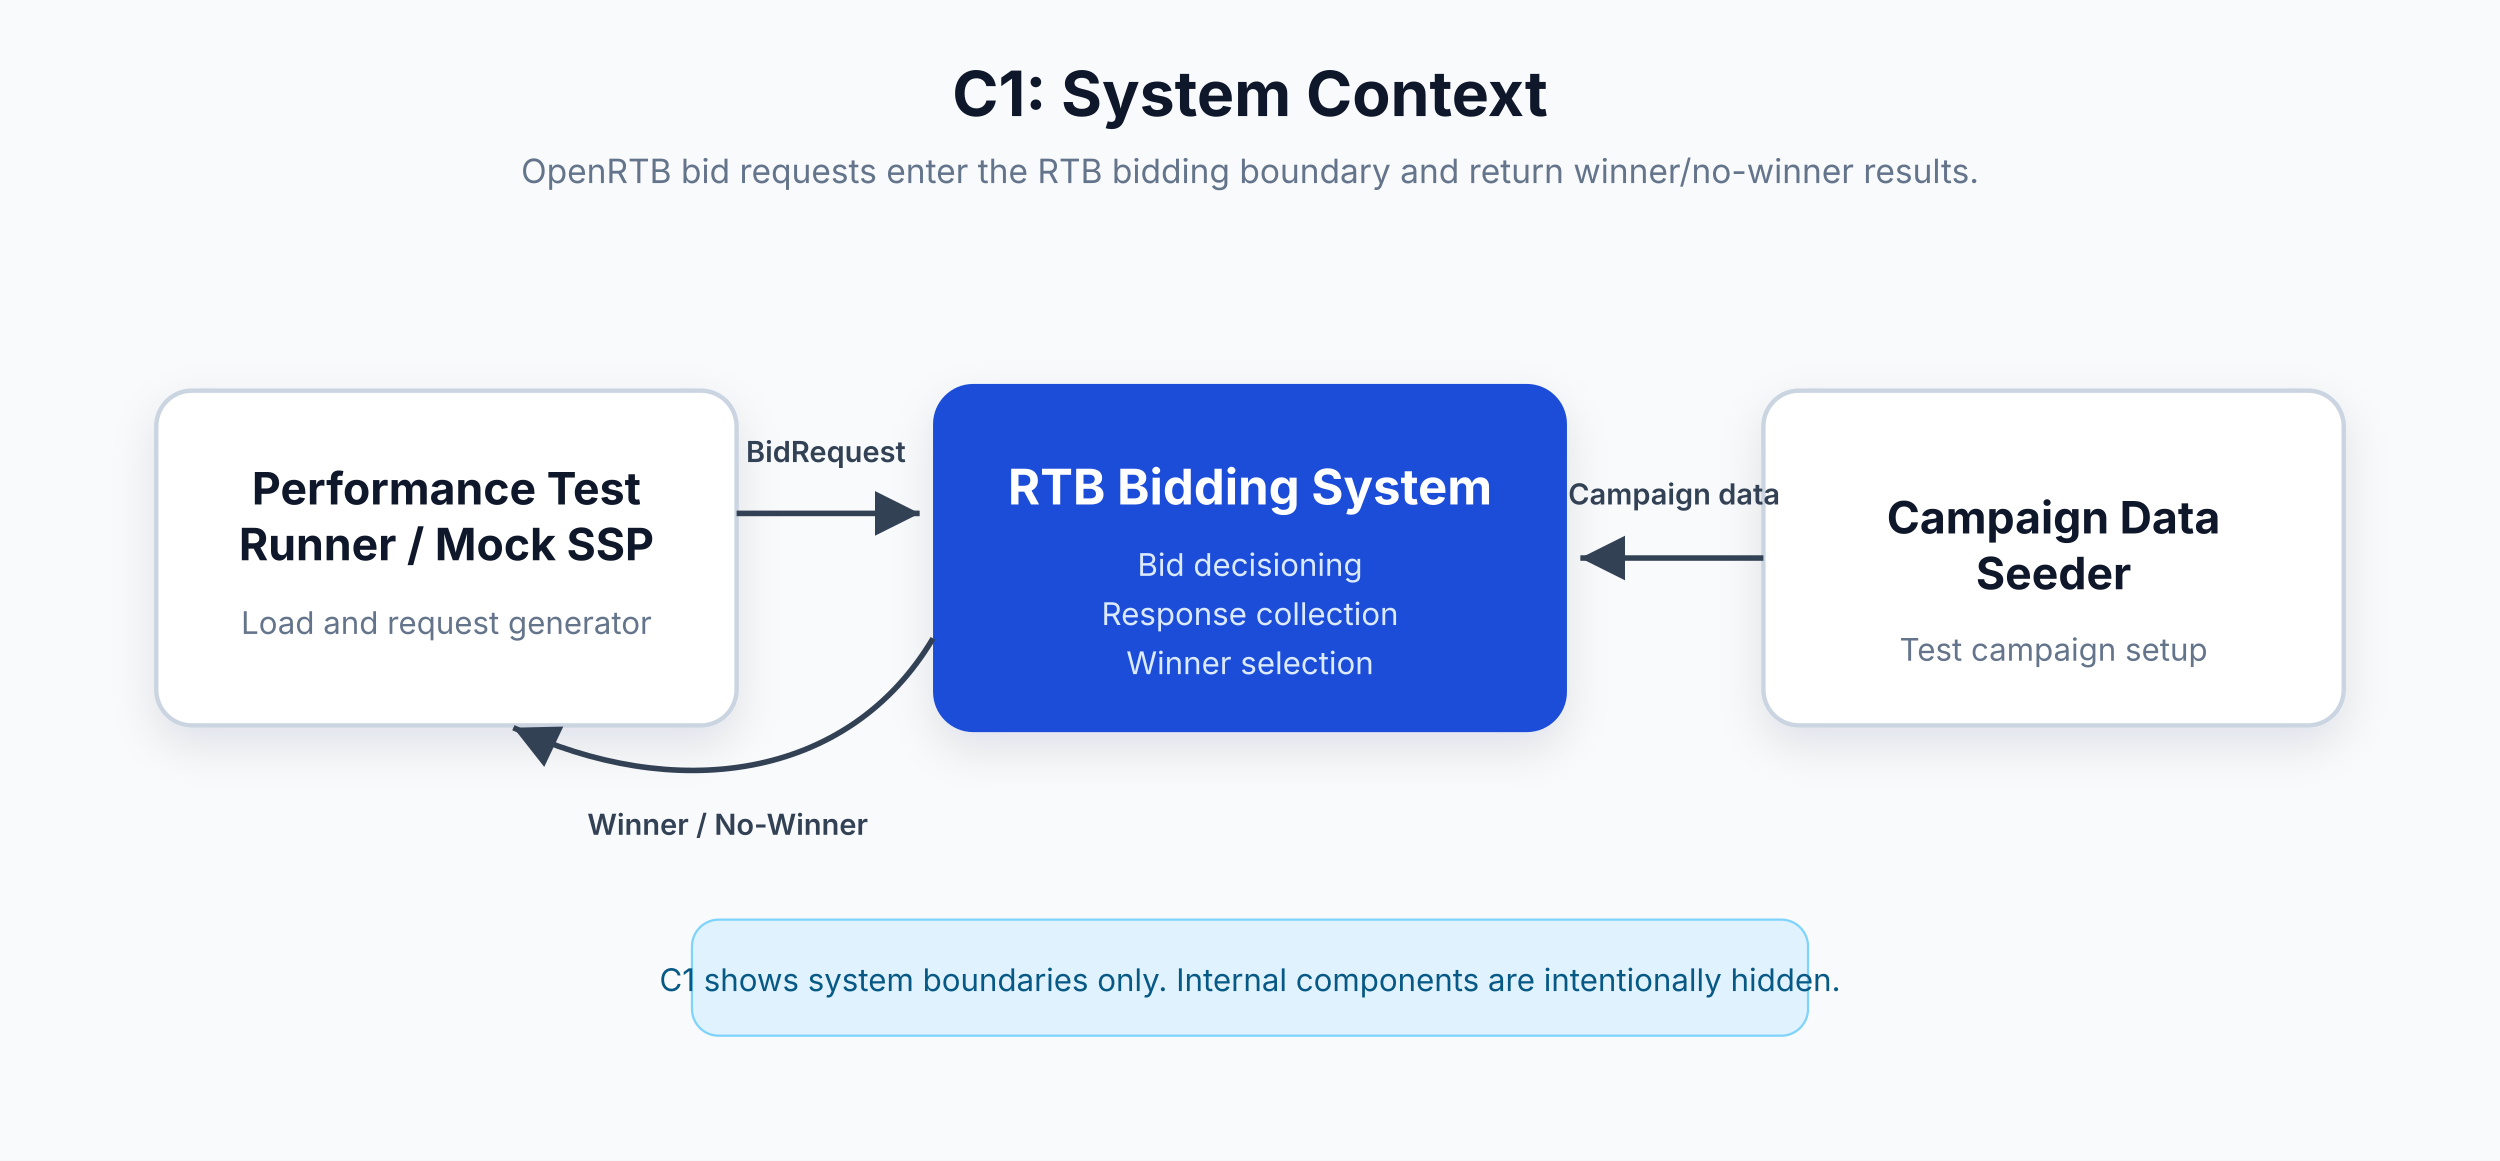
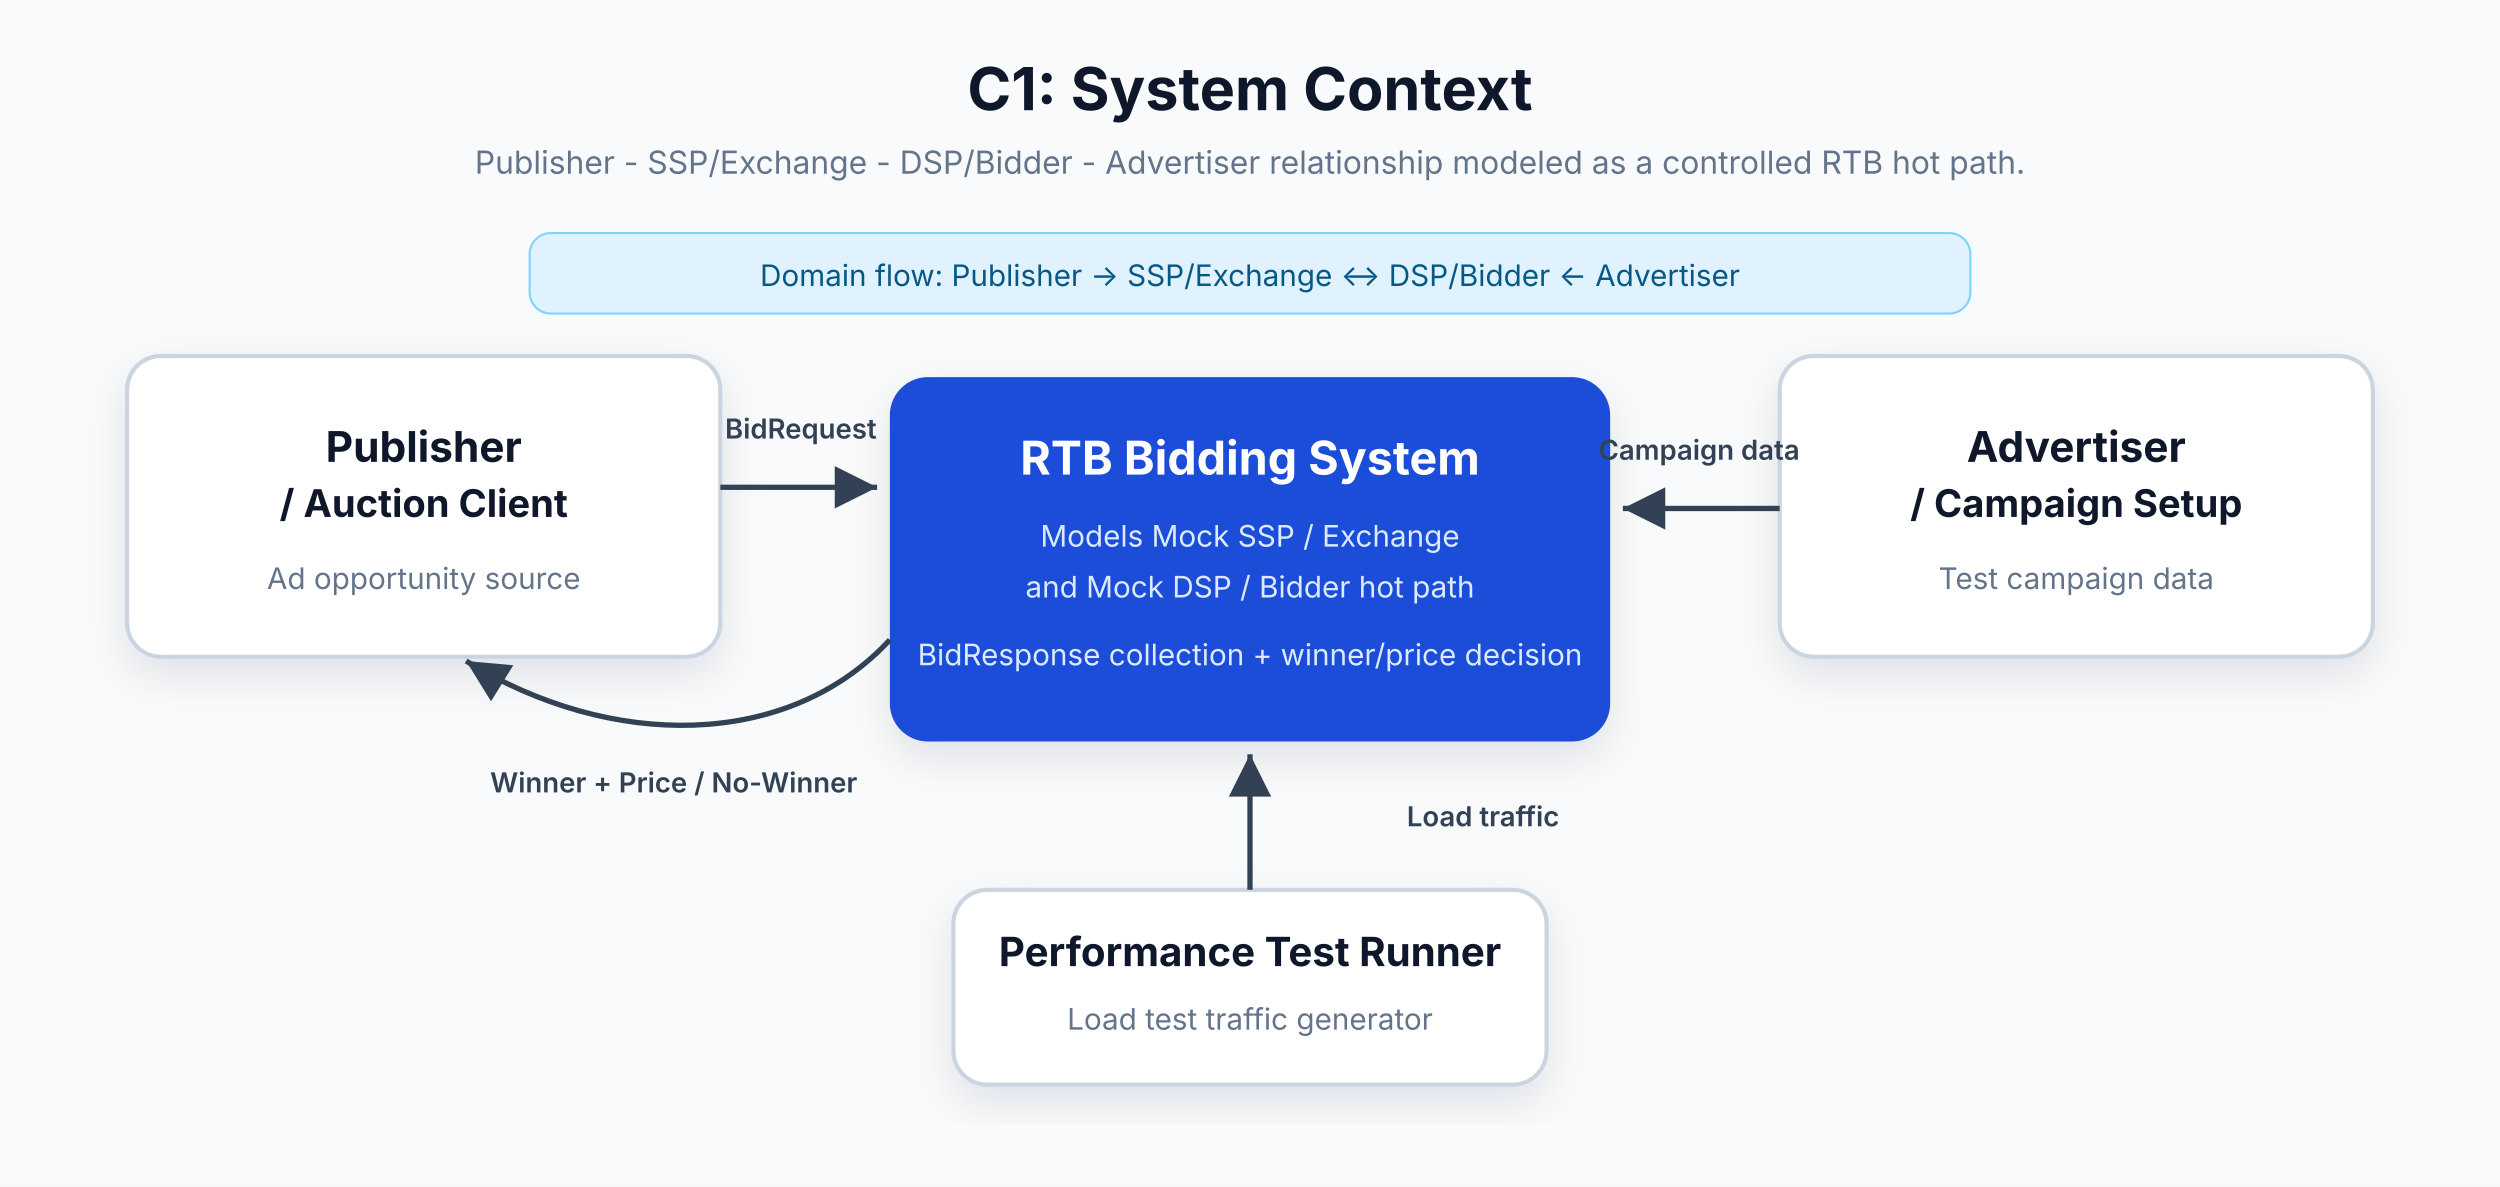
- <svg xmlns="http://www.w3.org/2000/svg" width="1120" height="520" viewBox="0 0 1120 520" role="img" aria-labelledby="title desc">
+ <svg xmlns="http://www.w3.org/2000/svg" width="1180" height="560" viewBox="0 0 1180 560" role="img" aria-labelledby="title desc">
  <defs>
    <marker id="arrow" markerWidth="12" markerHeight="12" refX="10" refY="6" orient="auto" markerUnits="strokeWidth">
      <path d="M2,2 L10,6 L2,10 Z" fill="#334155" />
    </marker>
    <filter id="shadow" x="-20%" y="-20%" width="140%" height="140%">
      <feDropShadow dx="0" dy="8" stdDeviation="10" flood-color="#0f172a" flood-opacity="0.10" />
    </filter>
  </defs>
-   <rect width="1120" height="520" fill="#f8fafc" />
-   <text x="560" y="52" text-anchor="middle" font-family="Inter, Arial, sans-serif" font-size="28" font-weight="700" fill="#0f172a">C1: System Context</text>
-   <text x="560" y="82" text-anchor="middle" font-family="Inter, Arial, sans-serif" font-size="15" fill="#64748b">OpenRTB bid requests enter the RTB bidding boundary and return winner/no-winner results.</text>
-   <rect x="418" y="172" width="284" height="156" rx="18" fill="#1d4ed8" filter="url(#shadow)" />
-   <text x="560" y="226" text-anchor="middle" font-family="Inter, Arial, sans-serif" font-size="22" font-weight="700" fill="#ffffff">RTB Bidding System</text>
-   <text x="560" y="258" text-anchor="middle" font-family="Inter, Arial, sans-serif" font-size="14" fill="#dbeafe">Bid decisioning</text>
-   <text x="560" y="280" text-anchor="middle" font-family="Inter, Arial, sans-serif" font-size="14" fill="#dbeafe">Response collection</text>
-   <text x="560" y="302" text-anchor="middle" font-family="Inter, Arial, sans-serif" font-size="14" fill="#dbeafe">Winner selection</text>
-   <rect x="70" y="175" width="260" height="150" rx="16" fill="#ffffff" stroke="#cbd5e1" stroke-width="2" filter="url(#shadow)" />
-   <text x="200" y="226" text-anchor="middle" font-family="Inter, Arial, sans-serif" font-size="20" font-weight="700" fill="#0f172a">Performance Test</text>
-   <text x="200" y="251" text-anchor="middle" font-family="Inter, Arial, sans-serif" font-size="20" font-weight="700" fill="#0f172a">Runner / Mock SSP</text>
-   <text x="200" y="284" text-anchor="middle" font-family="Inter, Arial, sans-serif" font-size="14" fill="#64748b">Load and request generator</text>
-   <rect x="790" y="175" width="260" height="150" rx="16" fill="#ffffff" stroke="#cbd5e1" stroke-width="2" filter="url(#shadow)" />
-   <text x="920" y="239" text-anchor="middle" font-family="Inter, Arial, sans-serif" font-size="20" font-weight="700" fill="#0f172a">Campaign Data</text>
-   <text x="920" y="264" text-anchor="middle" font-family="Inter, Arial, sans-serif" font-size="20" font-weight="700" fill="#0f172a">Seeder</text>
-   <text x="920" y="296" text-anchor="middle" font-family="Inter, Arial, sans-serif" font-size="14" fill="#64748b">Test campaign setup</text>
-   <path d="M330 230 C360 230 382 230 412 230" fill="none" stroke="#334155" stroke-width="2.5" marker-end="url(#arrow)" />
-   <text x="370" y="207" text-anchor="middle" font-family="Inter, Arial, sans-serif" font-size="13" font-weight="600" fill="#334155">BidRequest</text>
-   <path d="M418 286 C380 350 302 360 230 326" fill="none" stroke="#334155" stroke-width="2.5" marker-end="url(#arrow)" />
-   <text x="326" y="374" text-anchor="middle" font-family="Inter, Arial, sans-serif" font-size="13" font-weight="600" fill="#334155">Winner / No-Winner</text>
-   <path d="M790 250 C756 250 736 250 708 250" fill="none" stroke="#334155" stroke-width="2.5" marker-end="url(#arrow)" />
-   <text x="750" y="226" text-anchor="middle" font-family="Inter, Arial, sans-serif" font-size="13" font-weight="600" fill="#334155">Campaign data</text>
-   <rect x="310" y="412" width="500" height="52" rx="12" fill="#e0f2fe" stroke="#7dd3fc" />
-   <text x="560" y="444" text-anchor="middle" font-family="Inter, Arial, sans-serif" font-size="14" fill="#075985">C1 shows system boundaries only. Internal components are intentionally hidden.</text>
+   <rect width="1180" height="560" fill="#f8fafc" />
+   <text x="590" y="52" text-anchor="middle" font-family="Inter, Arial, sans-serif" font-size="28" font-weight="700" fill="#0f172a">C1: System Context</text>
+   <text x="590" y="82" text-anchor="middle" font-family="Inter, Arial, sans-serif" font-size="15" fill="#64748b">Publisher - SSP/Exchange - DSP/Bidder - Advertiser relationship modeled as a controlled RTB hot path.</text>
+   <rect x="420" y="178" width="340" height="172" rx="18" fill="#1d4ed8" filter="url(#shadow)" />
+   <text x="590" y="224" text-anchor="middle" font-family="Inter, Arial, sans-serif" font-size="22" font-weight="700" fill="#ffffff">RTB Bidding System</text>
+   <text x="590" y="258" text-anchor="middle" font-family="Inter, Arial, sans-serif" font-size="14" fill="#dbeafe">Models Mock SSP / Exchange</text>
+   <text x="590" y="282" text-anchor="middle" font-family="Inter, Arial, sans-serif" font-size="14" fill="#dbeafe">and Mock DSP / Bidder hot path</text>
+   <text x="590" y="314" text-anchor="middle" font-family="Inter, Arial, sans-serif" font-size="14" fill="#dbeafe">BidResponse collection + winner/price decision</text>
+   <rect x="60" y="168" width="280" height="142" rx="16" fill="#ffffff" stroke="#cbd5e1" stroke-width="2" filter="url(#shadow)" />
+   <text x="200" y="218" text-anchor="middle" font-family="Inter, Arial, sans-serif" font-size="20" font-weight="700" fill="#0f172a">Publisher</text>
+   <text x="200" y="244" text-anchor="middle" font-family="Inter, Arial, sans-serif" font-size="18" font-weight="700" fill="#0f172a">/ Auction Client</text>
+   <text x="200" y="278" text-anchor="middle" font-family="Inter, Arial, sans-serif" font-size="14" fill="#64748b">Ad opportunity source</text>
+   <rect x="840" y="168" width="280" height="142" rx="16" fill="#ffffff" stroke="#cbd5e1" stroke-width="2" filter="url(#shadow)" />
+   <text x="980" y="218" text-anchor="middle" font-family="Inter, Arial, sans-serif" font-size="20" font-weight="700" fill="#0f172a">Advertiser</text>
+   <text x="980" y="244" text-anchor="middle" font-family="Inter, Arial, sans-serif" font-size="18" font-weight="700" fill="#0f172a">/ Campaign Setup</text>
+   <text x="980" y="278" text-anchor="middle" font-family="Inter, Arial, sans-serif" font-size="14" fill="#64748b">Test campaign data</text>
+   <rect x="450" y="420" width="280" height="92" rx="16" fill="#ffffff" stroke="#cbd5e1" stroke-width="2" filter="url(#shadow)" />
+   <text x="590" y="456" text-anchor="middle" font-family="Inter, Arial, sans-serif" font-size="19" font-weight="700" fill="#0f172a">Performance Test Runner</text>
+   <text x="590" y="486" text-anchor="middle" font-family="Inter, Arial, sans-serif" font-size="14" fill="#64748b">Load test traffic generator</text>
+   <path d="M340 230 C366 230 388 230 414 230" fill="none" stroke="#334155" stroke-width="2.5" marker-end="url(#arrow)" />
+   <text x="378" y="207" text-anchor="middle" font-family="Inter, Arial, sans-serif" font-size="13" font-weight="600" fill="#334155">BidRequest</text>
+   <path d="M420 302 C372 354 288 354 220 312" fill="none" stroke="#334155" stroke-width="2.5" marker-end="url(#arrow)" />
+   <text x="318" y="374" text-anchor="middle" font-family="Inter, Arial, sans-serif" font-size="13" font-weight="600" fill="#334155">Winner + Price / No-Winner</text>
+   <path d="M840 240 C812 240 790 240 766 240" fill="none" stroke="#334155" stroke-width="2.5" marker-end="url(#arrow)" />
+   <text x="802" y="217" text-anchor="middle" font-family="Inter, Arial, sans-serif" font-size="13" font-weight="600" fill="#334155">Campaign data</text>
+   <path d="M590 420 C590 396 590 376 590 356" fill="none" stroke="#334155" stroke-width="2.5" marker-end="url(#arrow)" />
+   <text x="700" y="390" text-anchor="middle" font-family="Inter, Arial, sans-serif" font-size="13" font-weight="600" fill="#334155">Load traffic</text>
+   <rect x="250" y="110" width="680" height="38" rx="10" fill="#e0f2fe" stroke="#7dd3fc" />
+   <text x="590" y="135" text-anchor="middle" font-family="Inter, Arial, sans-serif" font-size="14" fill="#075985">Domain flow: Publisher -&gt; SSP/Exchange &lt;-&gt; DSP/Bidder &lt;- Advertiser</text>
</svg>
